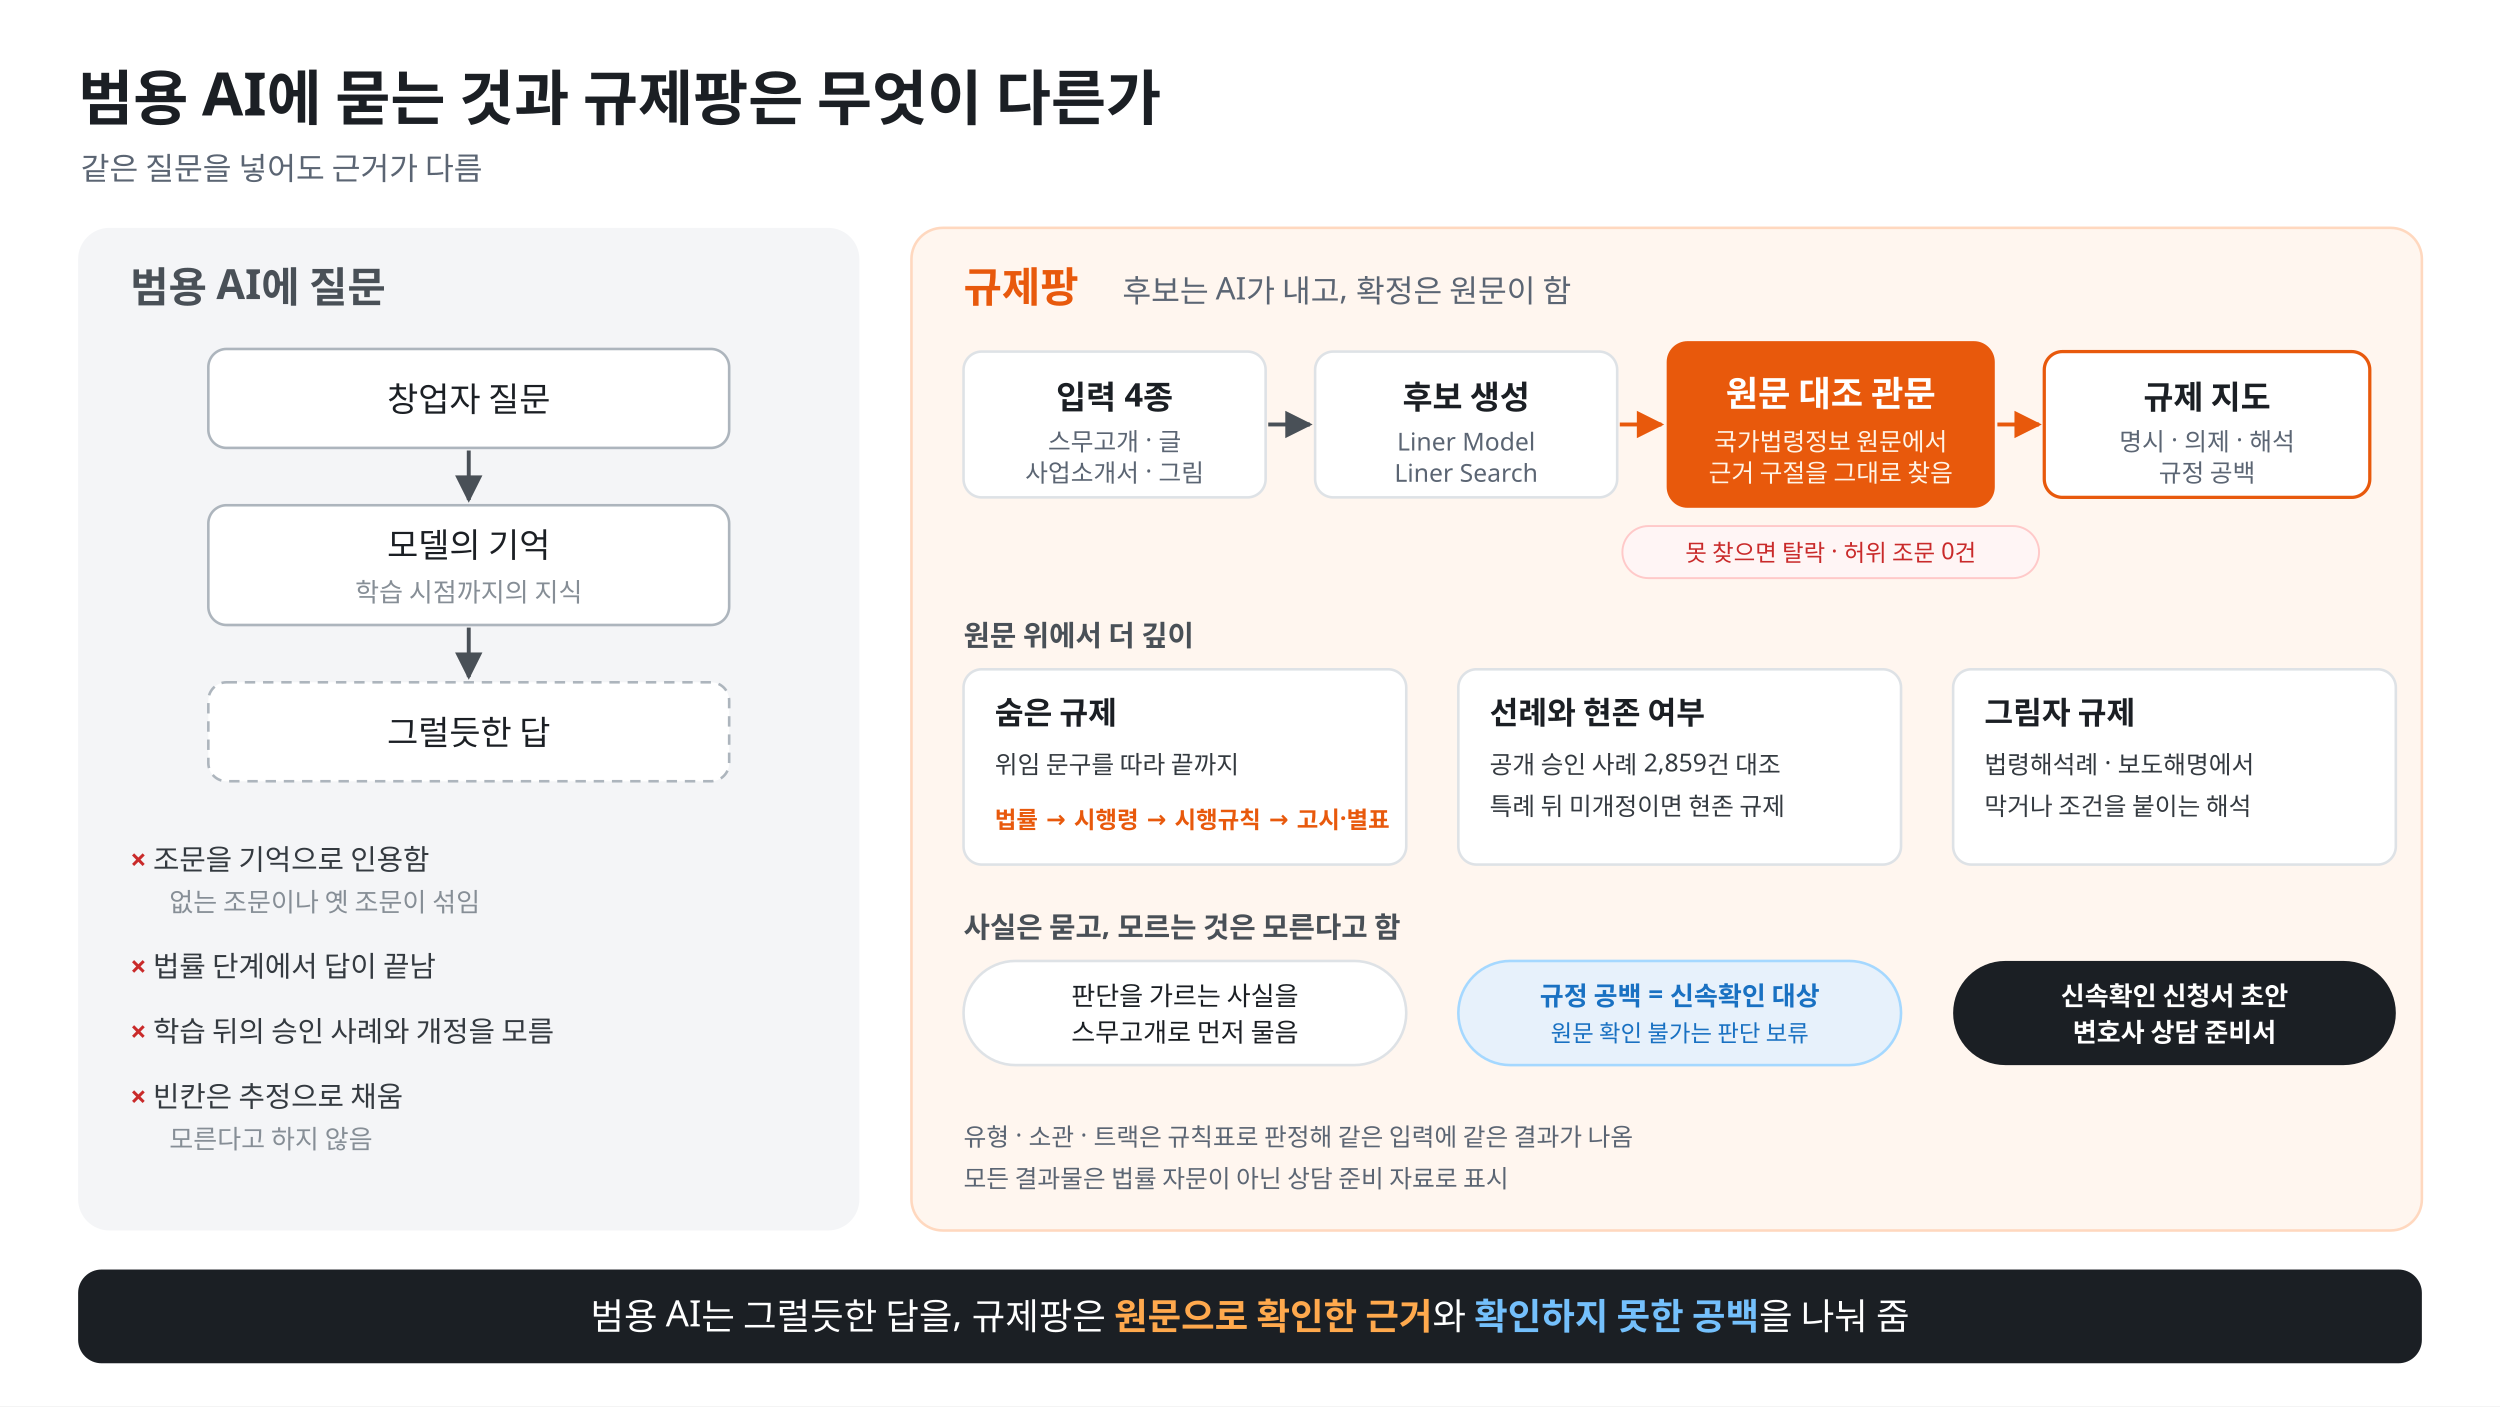
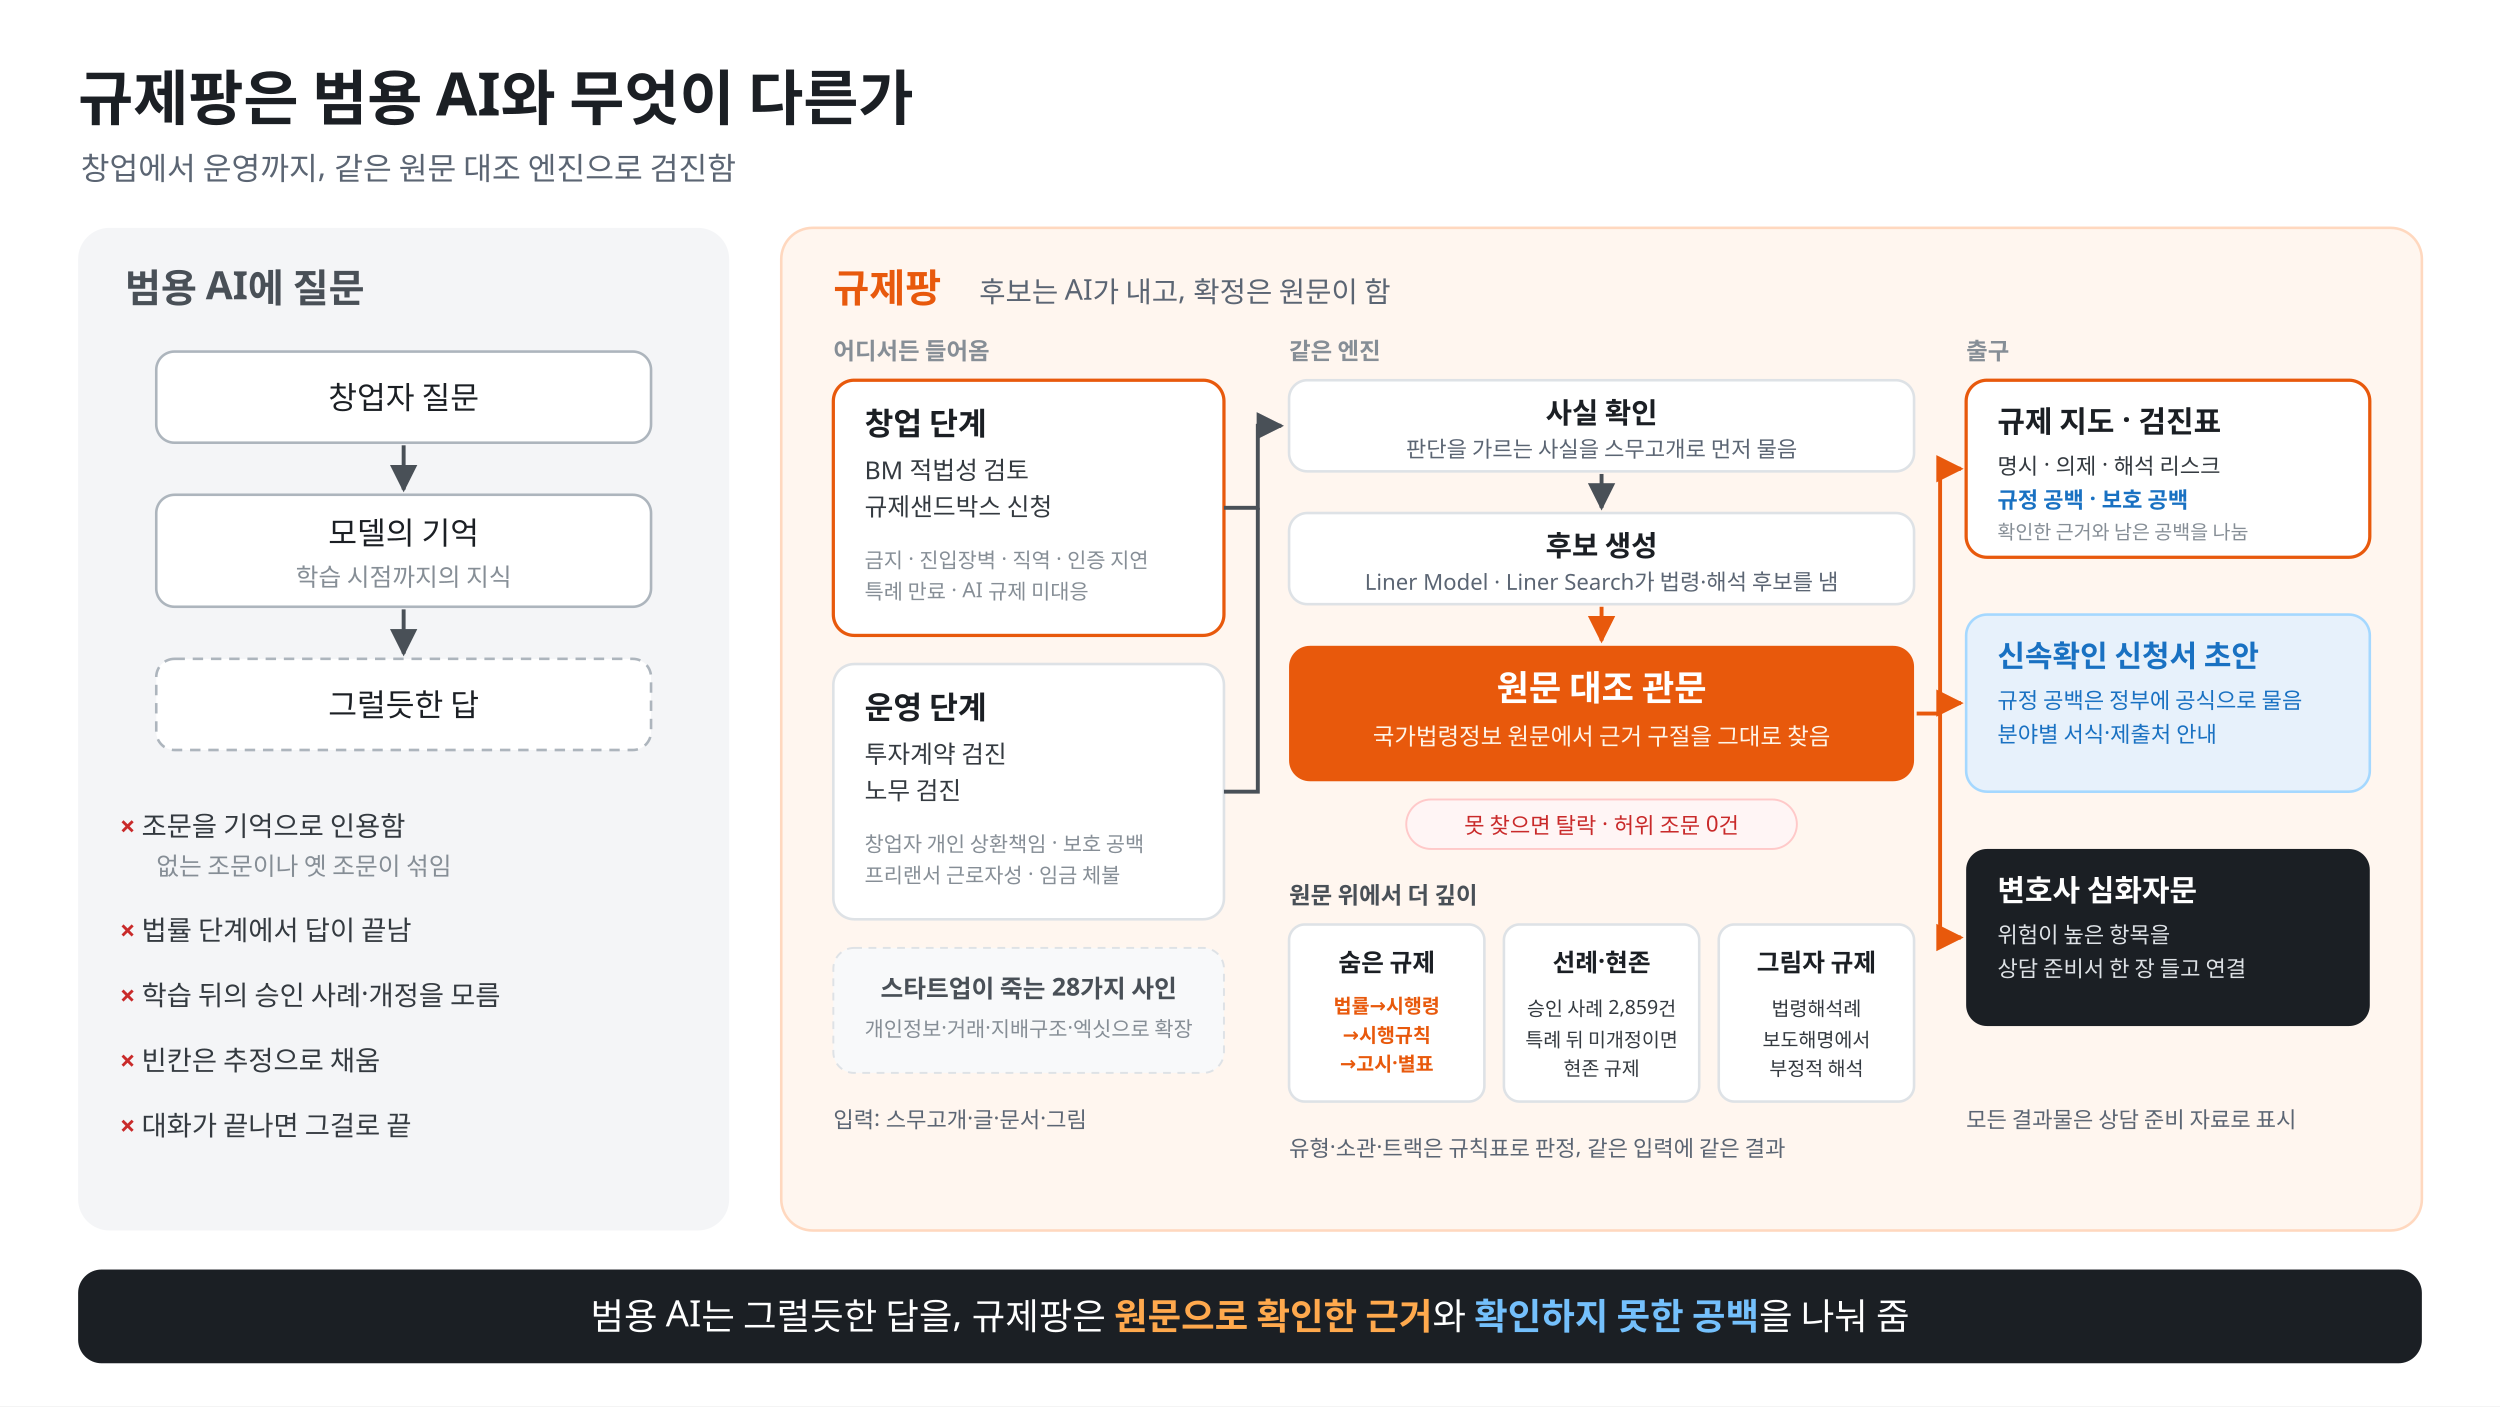
<svg xmlns="http://www.w3.org/2000/svg" viewBox="0 0 1920 1080" width="1920" height="1080" font-family="'Noto Sans KR','Pretendard','Apple SD Gothic Neo','Malgun Gothic',sans-serif">
  <defs>
    <marker id="ar" viewBox="0 0 10 10" refX="9" refY="5" markerWidth="7" markerHeight="7" orient="auto-start-reverse">
      <path d="M0,0 L10,5 L0,10 z" fill="#495057" />
    </marker>
    <marker id="aro" viewBox="0 0 10 10" refX="9" refY="5" markerWidth="7" markerHeight="7" orient="auto-start-reverse">
      <path d="M0,0 L10,5 L0,10 z" fill="#e8590c" />
    </marker>
  </defs>
  <rect width="1920" height="1080" fill="#ffffff" />
-   <text x="60" y="92" font-size="46" font-weight="700" fill="#1b1f24">범용 AI에 묻는 것과 규제팡은 무엇이 다른가</text>
-   <text x="62" y="138" font-size="24" fill="#5b6573">같은 질문을 넣어도 근거가 다름</text>
-   <rect x="60" y="175" width="600" height="770" rx="24" fill="#f4f5f7" />
-   <text x="100" y="232" font-size="32" font-weight="700" fill="#495057">범용 AI에 질문</text>
-   <rect x="160" y="268" width="400" height="76" rx="14" fill="#ffffff" stroke="#adb5bd" stroke-width="2" />
-   <text x="360" y="316" font-size="26" text-anchor="middle" fill="#1b1f24">창업자 질문</text>
-   <line x1="360" y1="346" x2="360" y2="384" stroke="#495057" stroke-width="3" marker-end="url(#ar)" />
-   <rect x="160" y="388" width="400" height="92" rx="14" fill="#ffffff" stroke="#adb5bd" stroke-width="2" />
-   <text x="360" y="428" font-size="26" text-anchor="middle" fill="#1b1f24">모델의 기억</text>
-   <text x="360" y="462" font-size="20" text-anchor="middle" fill="#868e96">학습 시점까지의 지식</text>
-   <line x1="360" y1="482" x2="360" y2="520" stroke="#495057" stroke-width="3" marker-end="url(#ar)" />
-   <rect x="160" y="524" width="400" height="76" rx="14" fill="#ffffff" stroke="#adb5bd" stroke-width="2" stroke-dasharray="8 6" />
-   <text x="360" y="572" font-size="26" text-anchor="middle" fill="#1b1f24">그럴듯한 답</text>
-   <g font-size="22" fill="#343a40">
-     <text x="100" y="668">
+   <text x="60" y="92" font-size="46" font-weight="700" fill="#1b1f24">규제팡은 범용 AI와 무엇이 다른가</text>
+   <text x="62" y="138" font-size="24" fill="#5b6573">창업에서 운영까지, 같은 원문 대조 엔진으로 검진함</text>
+   <rect x="60" y="175" width="500" height="770" rx="24" fill="#f4f5f7" />
+   <text x="96" y="232" font-size="30" font-weight="700" fill="#495057">범용 AI에 질문</text>
+   <rect x="120" y="270" width="380" height="70" rx="14" fill="#fff" stroke="#adb5bd" stroke-width="2" />
+   <text x="310" y="314" font-size="24" text-anchor="middle" fill="#1b1f24">창업자 질문</text>
+   <line x1="310" y1="342" x2="310" y2="376" stroke="#495057" stroke-width="3" marker-end="url(#ar)" />
+   <rect x="120" y="380" width="380" height="86" rx="14" fill="#fff" stroke="#adb5bd" stroke-width="2" />
+   <text x="310" y="418" font-size="24" text-anchor="middle" fill="#1b1f24">모델의 기억</text>
+   <text x="310" y="450" font-size="19" text-anchor="middle" fill="#868e96">학습 시점까지의 지식</text>
+   <line x1="310" y1="468" x2="310" y2="502" stroke="#495057" stroke-width="3" marker-end="url(#ar)" />
+   <rect x="120" y="506" width="380" height="70" rx="14" fill="#fff" stroke="#adb5bd" stroke-width="2" stroke-dasharray="8 6" />
+   <text x="310" y="550" font-size="24" text-anchor="middle" fill="#1b1f24">그럴듯한 답</text>
+   <g font-size="21" fill="#343a40">
+     <text x="92" y="642">
      <tspan fill="#c92a2a" font-weight="700">×</tspan>  조문을 기억으로 인용함</text>
-     <text x="130" y="700" fill="#868e96" font-size="20">없는 조문이나 옛 조문이 섞임</text>
-     <text x="100" y="750">
+     <text x="120" y="672" fill="#868e96" font-size="19">없는 조문이나 옛 조문이 섞임</text>
+     <text x="92" y="722">
      <tspan fill="#c92a2a" font-weight="700">×</tspan>  법률 단계에서 답이 끝남</text>
-     <text x="100" y="800">
-       <tspan fill="#c92a2a" font-weight="700">×</tspan>  학습 뒤의 승인 사례와 개정을 모름</text>
-     <text x="100" y="850">
+     <text x="92" y="772">
+       <tspan fill="#c92a2a" font-weight="700">×</tspan>  학습 뒤의 승인 사례·개정을 모름</text>
+     <text x="92" y="822">
      <tspan fill="#c92a2a" font-weight="700">×</tspan>  빈칸은 추정으로 채움</text>
-     <text x="130" y="882" fill="#868e96" font-size="20">모른다고 하지 않음</text>
+     <text x="92" y="872">
+       <tspan fill="#c92a2a" font-weight="700">×</tspan>  대화가 끝나면 그걸로 끝</text>
  </g>
-   <rect x="700" y="175" width="1160" height="770" rx="24" fill="#fff6ef" stroke="#ffd8bf" stroke-width="2" />
-   <text x="740" y="232" font-size="32" font-weight="700" fill="#e8590c">규제팡</text>
-   <text x="862" y="232" font-size="24" fill="#5b6573">후보는 AI가 내고, 확정은 원문이 함</text>
+   <rect x="600" y="175" width="1260" height="770" rx="24" fill="#fff6ef" stroke="#ffd8bf" stroke-width="2" />
+   <text x="640" y="232" font-size="30" font-weight="700" fill="#e8590c">규제팡</text>
+   <text x="752" y="232" font-size="22" fill="#5b6573">후보는 AI가 내고, 확정은 원문이 함</text>
+   <g font-size="18" font-weight="700" fill="#868e96">
+     <text x="640" y="276">어디서든 들어옴</text>
+     <text x="990" y="276">같은 엔진</text>
+     <text x="1510" y="276">출구</text>
+   </g>
+   <rect x="640" y="292" width="300" height="196" rx="16" fill="#ffffff" stroke="#e8590c" stroke-width="2.5" />
+   <text x="664" y="334" font-size="24" font-weight="700" fill="#1b1f24">창업 단계</text>
+   <text x="664" y="368" font-size="19" fill="#343a40">BM 적법성 검토</text>
+   <text x="664" y="396" font-size="19" fill="#343a40">규제샌드박스 신청</text>
+   <text x="664" y="436" font-size="16" fill="#868e96">금지 · 진입장벽 · 직역 · 인증 지연</text>
+   <text x="664" y="460" font-size="16" fill="#868e96">특례 만료 · AI 규제 미대응</text>
+   <rect x="640" y="510" width="300" height="196" rx="16" fill="#ffffff" stroke="#dee2e6" stroke-width="2" />
+   <text x="664" y="552" font-size="24" font-weight="700" fill="#1b1f24">운영 단계</text>
+   <text x="664" y="586" font-size="19" fill="#343a40">투자계약 검진</text>
+   <text x="664" y="614" font-size="19" fill="#343a40">노무 검진</text>
+   <text x="664" y="654" font-size="16" fill="#868e96">창업자 개인 상환책임 · 보호 공백</text>
+   <text x="664" y="678" font-size="16" fill="#868e96">프리랜서 근로자성 · 임금 체불</text>
+   <rect x="640" y="728" width="300" height="96" rx="16" fill="#f8f9fa" stroke="#dee2e6" stroke-width="1.5" stroke-dasharray="6 5" />
+   <text x="790" y="766" font-size="19" text-anchor="middle" fill="#495057" font-weight="700">스타트업이 죽는 28가지 사인</text>
+   <text x="790" y="796" font-size="16" text-anchor="middle" fill="#868e96">개인정보·거래·지배구조·엑싯으로 확장</text>
+   <text x="640" y="866" font-size="17" fill="#5b6573">입력: 스무고개·글·문서·그림</text>
+   <path d="M940,390 H966 V327 H984" fill="none" stroke="#495057" stroke-width="3" marker-end="url(#ar)" />
+   <path d="M940,608 H966 V390" fill="none" stroke="#495057" stroke-width="3" />
+   <rect x="990" y="292" width="480" height="70" rx="14" fill="#ffffff" stroke="#dee2e6" stroke-width="2" />
+   <text x="1230" y="325" font-size="22" font-weight="700" text-anchor="middle" fill="#1b1f24">사실 확인</text>
+   <text x="1230" y="351" font-size="17" text-anchor="middle" fill="#5b6573">판단을 가르는 사실을 스무고개로 먼저 물음</text>
+   <line x1="1230" y1="364" x2="1230" y2="390" stroke="#495057" stroke-width="3" marker-end="url(#ar)" />
+   <rect x="990" y="394" width="480" height="70" rx="14" fill="#ffffff" stroke="#dee2e6" stroke-width="2" />
+   <text x="1230" y="427" font-size="22" font-weight="700" text-anchor="middle" fill="#1b1f24">후보 생성</text>
+   <text x="1230" y="453" font-size="17" text-anchor="middle" fill="#5b6573">Liner Model · Liner Search가 법령·해석 후보를 냄</text>
+   <line x1="1230" y1="466" x2="1230" y2="492" stroke="#e8590c" stroke-width="3" marker-end="url(#aro)" />
+   <rect x="990" y="496" width="480" height="104" rx="16" fill="#e8590c" />
+   <text x="1230" y="538" font-size="27" font-weight="700" text-anchor="middle" fill="#ffffff">원문 대조 관문</text>
+   <text x="1230" y="572" font-size="18" text-anchor="middle" fill="#fff4e6">국가법령정보 원문에서 근거 구절을 그대로 찾음</text>
+   <rect x="1080" y="614" width="300" height="38" rx="19" fill="#fff5f5" stroke="#ffc9c9" stroke-width="1.5" />
+   <text x="1230" y="640" font-size="17" text-anchor="middle" fill="#c92a2a">못 찾으면 탈락 · 허위 조문 0건</text>
+   <text x="990" y="694" font-size="18" font-weight="700" fill="#495057">원문 위에서 더 깊이</text>
  <g>
-     <rect x="740" y="270" width="232" height="112" rx="14" fill="#ffffff" stroke="#dee2e6" stroke-width="2" />
-     <text x="856" y="314" font-size="25" font-weight="700" text-anchor="middle" fill="#1b1f24">입력 4종</text>
-     <text x="856" y="346" font-size="19" text-anchor="middle" fill="#5b6573">스무고개 · 글</text>
-     <text x="856" y="370" font-size="19" text-anchor="middle" fill="#5b6573">사업소개서 · 그림</text>
-     <line x1="974" y1="326" x2="1006" y2="326" stroke="#495057" stroke-width="3" marker-end="url(#ar)" />
-     <rect x="1010" y="270" width="232" height="112" rx="14" fill="#ffffff" stroke="#dee2e6" stroke-width="2" />
-     <text x="1126" y="314" font-size="25" font-weight="700" text-anchor="middle" fill="#1b1f24">후보 생성</text>
-     <text x="1126" y="346" font-size="19" text-anchor="middle" fill="#5b6573">Liner Model</text>
-     <text x="1126" y="370" font-size="19" text-anchor="middle" fill="#5b6573">Liner Search</text>
-     <line x1="1244" y1="326" x2="1276" y2="326" stroke="#e8590c" stroke-width="3" marker-end="url(#aro)" />
-     <rect x="1280" y="262" width="252" height="128" rx="16" fill="#e8590c" />
-     <text x="1406" y="312" font-size="27" font-weight="700" text-anchor="middle" fill="#ffffff">원문 대조 관문</text>
-     <text x="1406" y="346" font-size="19" text-anchor="middle" fill="#fff4e6">국가법령정보 원문에서</text>
-     <text x="1406" y="370" font-size="19" text-anchor="middle" fill="#fff4e6">근거 구절을 그대로 찾음</text>
-     <line x1="1534" y1="326" x2="1566" y2="326" stroke="#e8590c" stroke-width="3" marker-end="url(#aro)" />
-     <rect x="1570" y="270" width="250" height="112" rx="14" fill="#ffffff" stroke="#e8590c" stroke-width="2.5" />
-     <text x="1695" y="314" font-size="25" font-weight="700" text-anchor="middle" fill="#1b1f24">규제 지도</text>
-     <text x="1695" y="346" font-size="19" text-anchor="middle" fill="#5b6573">명시 · 의제 · 해석</text>
-     <text x="1695" y="370" font-size="19" text-anchor="middle" fill="#5b6573">규정 공백</text>
+     <rect x="990" y="710" width="150" height="136" rx="12" fill="#ffffff" stroke="#dee2e6" stroke-width="2" />
+     <text x="1065" y="746" font-size="19" font-weight="700" text-anchor="middle" fill="#1b1f24">숨은 규제</text>
+     <text x="1065" y="778" font-size="15" text-anchor="middle" fill="#e8590c" font-weight="700">법률→시행령</text>
+     <text x="1065" y="800" font-size="15" text-anchor="middle" fill="#e8590c" font-weight="700">→시행규칙</text>
+     <text x="1065" y="822" font-size="15" text-anchor="middle" fill="#e8590c" font-weight="700">→고시·별표</text>
+     <rect x="1155" y="710" width="150" height="136" rx="12" fill="#ffffff" stroke="#dee2e6" stroke-width="2" />
+     <text x="1230" y="746" font-size="19" font-weight="700" text-anchor="middle" fill="#1b1f24">선례·현존</text>
+     <text x="1230" y="780" font-size="15" text-anchor="middle" fill="#343a40">승인 사례 2,859건</text>
+     <text x="1230" y="804" font-size="15" text-anchor="middle" fill="#343a40">특례 뒤 미개정이면</text>
+     <text x="1230" y="826" font-size="15" text-anchor="middle" fill="#343a40">현존 규제</text>
+     <rect x="1320" y="710" width="150" height="136" rx="12" fill="#ffffff" stroke="#dee2e6" stroke-width="2" />
+     <text x="1395" y="746" font-size="19" font-weight="700" text-anchor="middle" fill="#1b1f24">그림자 규제</text>
+     <text x="1395" y="780" font-size="15" text-anchor="middle" fill="#343a40">법령해석례</text>
+     <text x="1395" y="804" font-size="15" text-anchor="middle" fill="#343a40">보도해명에서</text>
+     <text x="1395" y="826" font-size="15" text-anchor="middle" fill="#343a40">부정적 해석</text>
  </g>
-   <rect x="1246" y="404" width="320" height="40" rx="20" fill="#fff5f5" stroke="#ffc9c9" stroke-width="1.5" />
-   <text x="1406" y="431" font-size="18" text-anchor="middle" fill="#c92a2a">못 찾으면 탈락 · 허위 조문 0건</text>
-   <text x="740" y="496" font-size="22" font-weight="700" fill="#495057">원문 위에서 더 깊이</text>
-   <g>
-     <rect x="740" y="514" width="340" height="150" rx="14" fill="#ffffff" stroke="#dee2e6" stroke-width="2" />
-     <text x="764" y="556" font-size="24" font-weight="700" fill="#1b1f24">숨은 규제</text>
-     <text x="764" y="594" font-size="19" fill="#343a40">위임 문구를 따라 끝까지</text>
-     <g font-size="17" fill="#e8590c" font-weight="700">
-       <text x="764" y="636" font-size="18">법률 → 시행령 → 시행규칙 → 고시·별표</text>
-     </g>
-     <rect x="1120" y="514" width="340" height="150" rx="14" fill="#ffffff" stroke="#dee2e6" stroke-width="2" />
-     <text x="1144" y="556" font-size="24" font-weight="700" fill="#1b1f24">선례와 현존 여부</text>
-     <text x="1144" y="594" font-size="19" fill="#343a40">공개 승인 사례 2,859건 대조</text>
-     <text x="1144" y="626" font-size="19" fill="#343a40">특례 뒤 미개정이면 현존 규제</text>
-     <rect x="1500" y="514" width="340" height="150" rx="14" fill="#ffffff" stroke="#dee2e6" stroke-width="2" />
-     <text x="1524" y="556" font-size="24" font-weight="700" fill="#1b1f24">그림자 규제</text>
-     <text x="1524" y="594" font-size="19" fill="#343a40">법령해석례 · 보도해명에서</text>
-     <text x="1524" y="626" font-size="19" fill="#343a40">막거나 조건을 붙이는 해석</text>
-   </g>
-   <text x="740" y="720" font-size="22" font-weight="700" fill="#495057">사실은 묻고, 모르는 것은 모른다고 함</text>
-   <g>
-     <rect x="740" y="738" width="340" height="80" rx="40" fill="#ffffff" stroke="#dee2e6" stroke-width="2" />
-     <text x="910" y="772" font-size="20" text-anchor="middle" fill="#1b1f24">판단을 가르는 사실을</text>
-     <text x="910" y="800" font-size="20" text-anchor="middle" fill="#1b1f24">스무고개로 먼저 물음</text>
-     <rect x="1120" y="738" width="340" height="80" rx="40" fill="#e7f1fb" stroke="#a5d8ff" stroke-width="2" />
-     <text x="1290" y="772" font-size="20" text-anchor="middle" fill="#1971c2" font-weight="700">규정 공백 = 신속확인 대상</text>
-     <text x="1290" y="800" font-size="18" text-anchor="middle" fill="#1971c2">원문 확인 불가는 판단 보류</text>
-     <rect x="1500" y="738" width="340" height="80" rx="40" fill="#1b1f24" />
-     <text x="1670" y="772" font-size="20" text-anchor="middle" fill="#ffffff" font-weight="700">신속확인 신청서 초안</text>
-     <text x="1670" y="800" font-size="20" text-anchor="middle" fill="#ffffff" font-weight="700">변호사 상담 준비서</text>
-   </g>
-   <text x="740" y="880" font-size="19" fill="#5b6573">유형 · 소관 · 트랙은 규칙표로 판정해 같은 입력에 같은 결과가 나옴</text>
-   <text x="740" y="912" font-size="19" fill="#5b6573">모든 결과물은 법률 자문이 아닌 상담 준비 자료로 표시</text>
+   <text x="990" y="888" font-size="17" fill="#5b6573">유형·소관·트랙은 규칙표로 판정, 같은 입력에 같은 결과</text>
+   <path d="M1472,548 H1490" fill="none" stroke="#e8590c" stroke-width="3" />
+   <path d="M1490,360 V720" fill="none" stroke="#e8590c" stroke-width="3" />
+   <path d="M1490,360 H1506" fill="none" stroke="#e8590c" stroke-width="3" marker-end="url(#aro)" />
+   <path d="M1490,540 H1506" fill="none" stroke="#e8590c" stroke-width="3" marker-end="url(#aro)" />
+   <path d="M1490,720 H1506" fill="none" stroke="#e8590c" stroke-width="3" marker-end="url(#aro)" />
+   <rect x="1510" y="292" width="310" height="136" rx="16" fill="#ffffff" stroke="#e8590c" stroke-width="2.5" />
+   <text x="1534" y="332" font-size="23" font-weight="700" fill="#1b1f24">규제 지도 · 검진표</text>
+   <text x="1534" y="364" font-size="17" fill="#343a40">명시 · 의제 · 해석 리스크</text>
+   <text x="1534" y="390" font-size="17" fill="#1971c2" font-weight="700">규정 공백 · 보호 공백</text>
+   <text x="1534" y="414" font-size="15" fill="#868e96">확인한 근거와 남은 공백을 나눔</text>
+   <rect x="1510" y="472" width="310" height="136" rx="16" fill="#e7f1fb" stroke="#a5d8ff" stroke-width="2" />
+   <text x="1534" y="512" font-size="23" font-weight="700" fill="#1971c2">신속확인 신청서 초안</text>
+   <text x="1534" y="544" font-size="17" fill="#1971c2">규정 공백은 정부에 공식으로 물음</text>
+   <text x="1534" y="570" font-size="17" fill="#1971c2">분야별 서식·제출처 안내</text>
+   <rect x="1510" y="652" width="310" height="136" rx="16" fill="#1b1f24" />
+   <text x="1534" y="692" font-size="23" font-weight="700" fill="#ffffff">변호사 심화자문</text>
+   <text x="1534" y="724" font-size="17" fill="#dee2e6">위험이 높은 항목을</text>
+   <text x="1534" y="750" font-size="17" fill="#dee2e6">상담 준비서 한 장 들고 연결</text>
+   <text x="1510" y="866" font-size="17" fill="#5b6573">모든 결과물은 상담 준비 자료로 표시</text>
  <rect x="60" y="975" width="1800" height="72" rx="18" fill="#1b1f24" />
  <text x="960" y="1021" font-size="28" text-anchor="middle" fill="#ffffff">범용 AI는 그럴듯한 답을, 규제팡은 <tspan fill="#ffa94d" font-weight="700">원문으로 확인한 근거</tspan>와 <tspan fill="#74c0fc" font-weight="700">확인하지 못한 공백</tspan>을 나눠 줌</text>
</svg>
